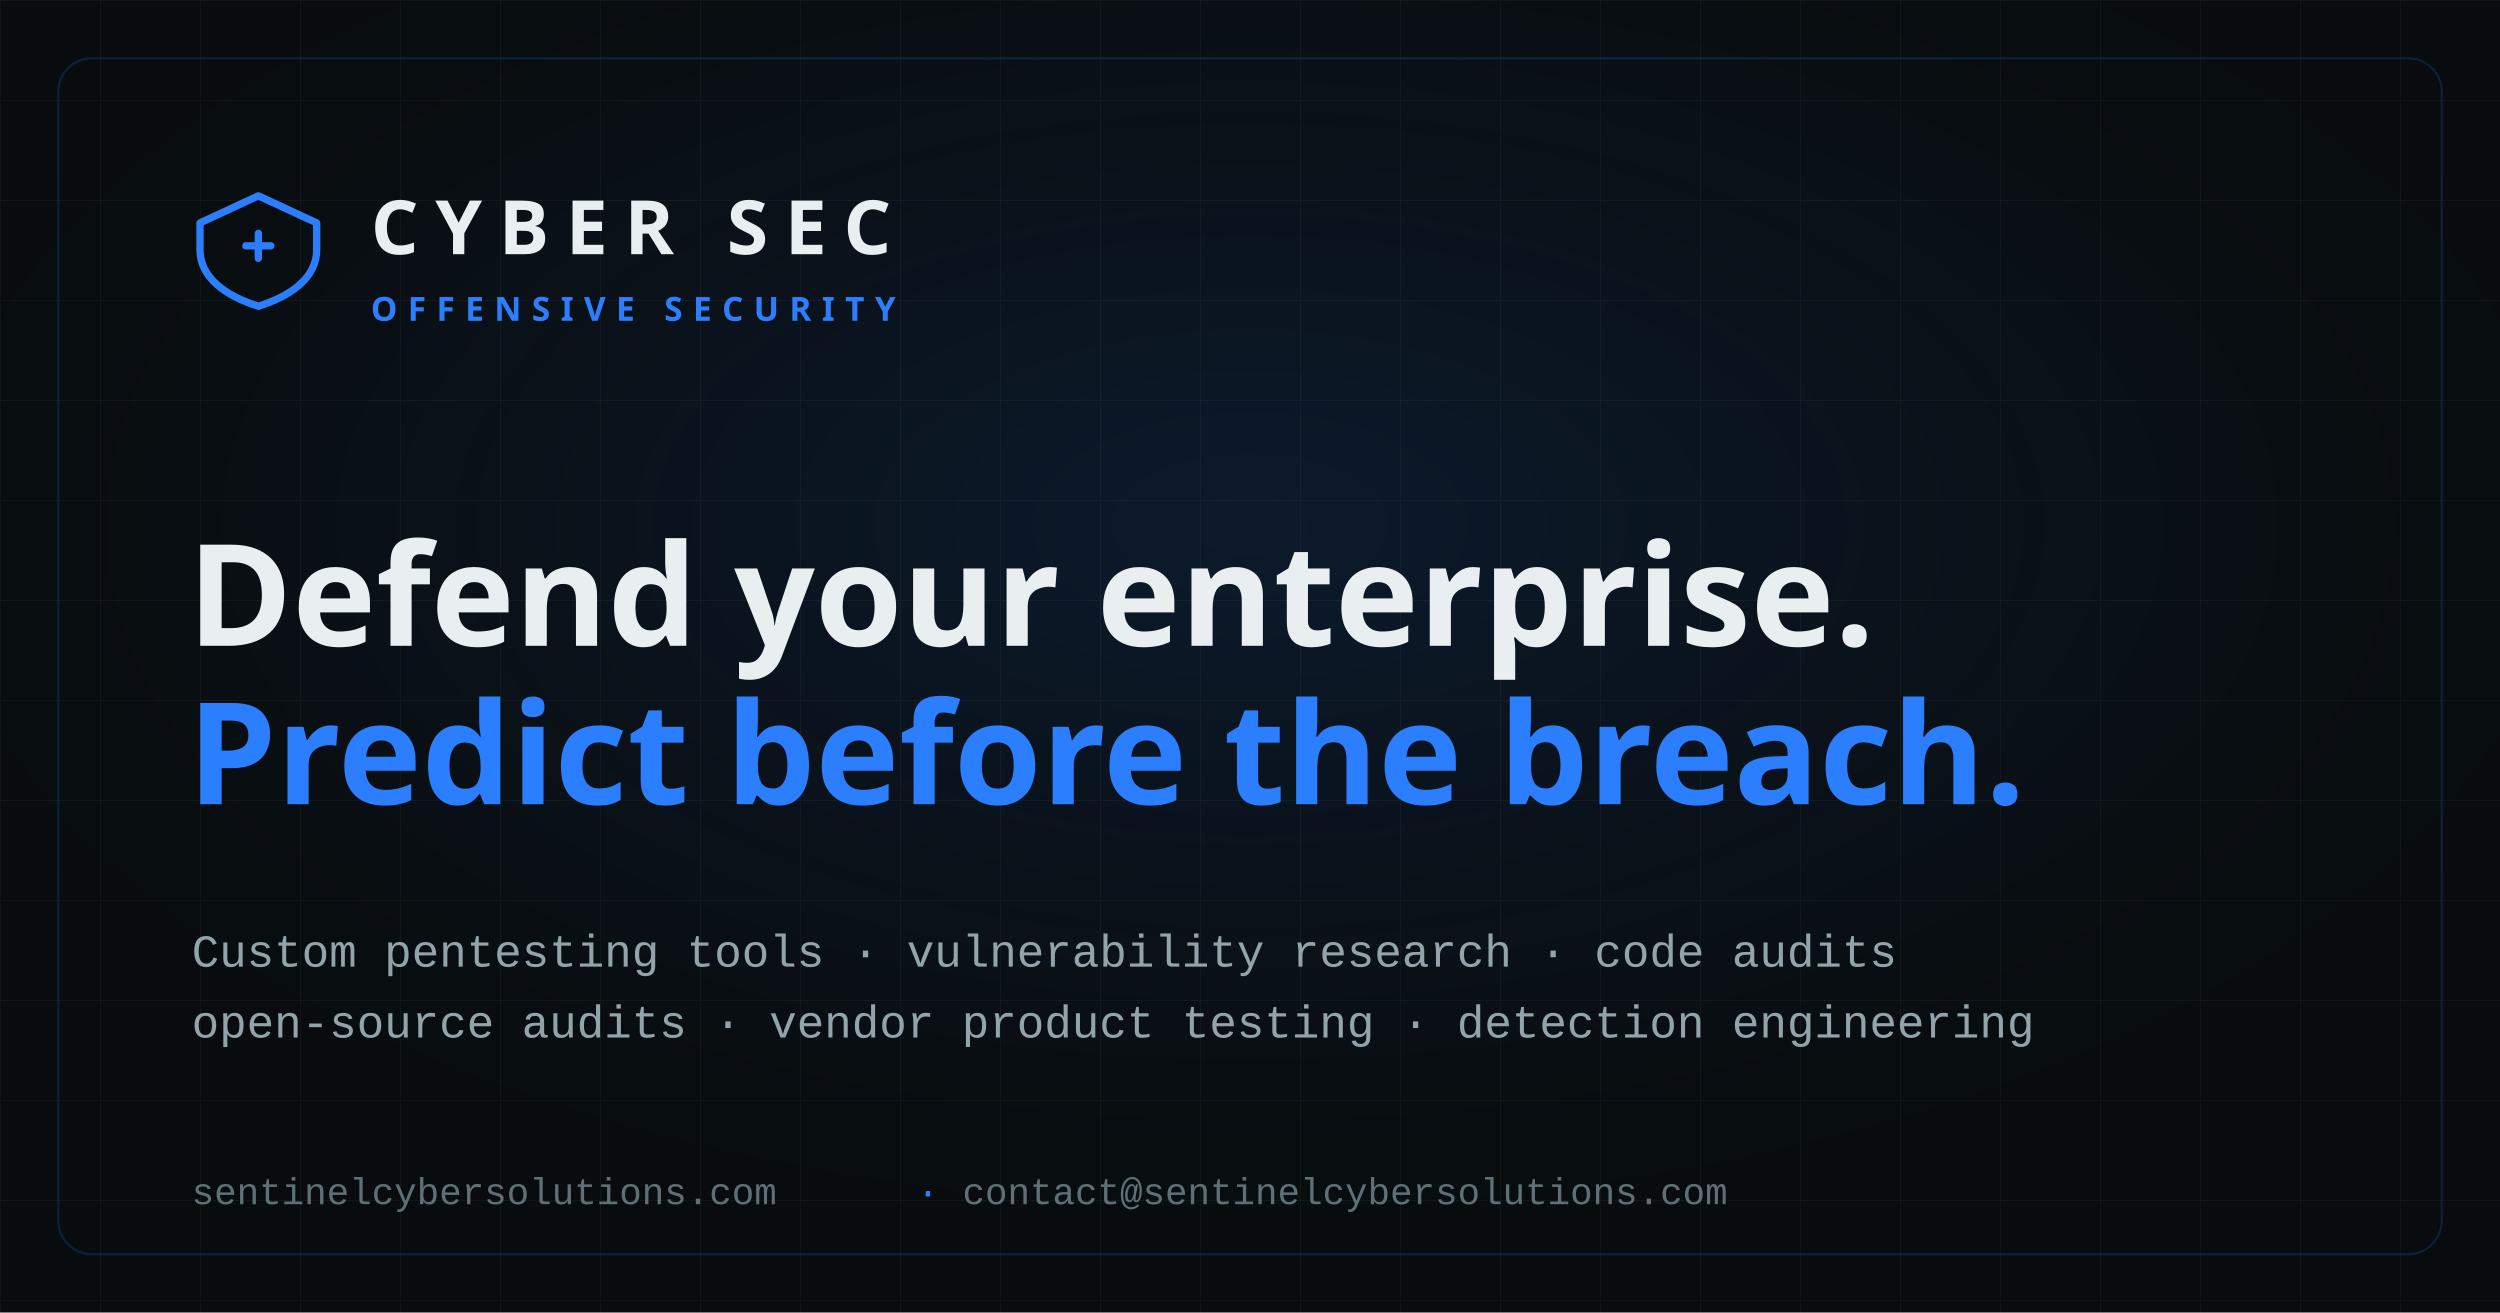
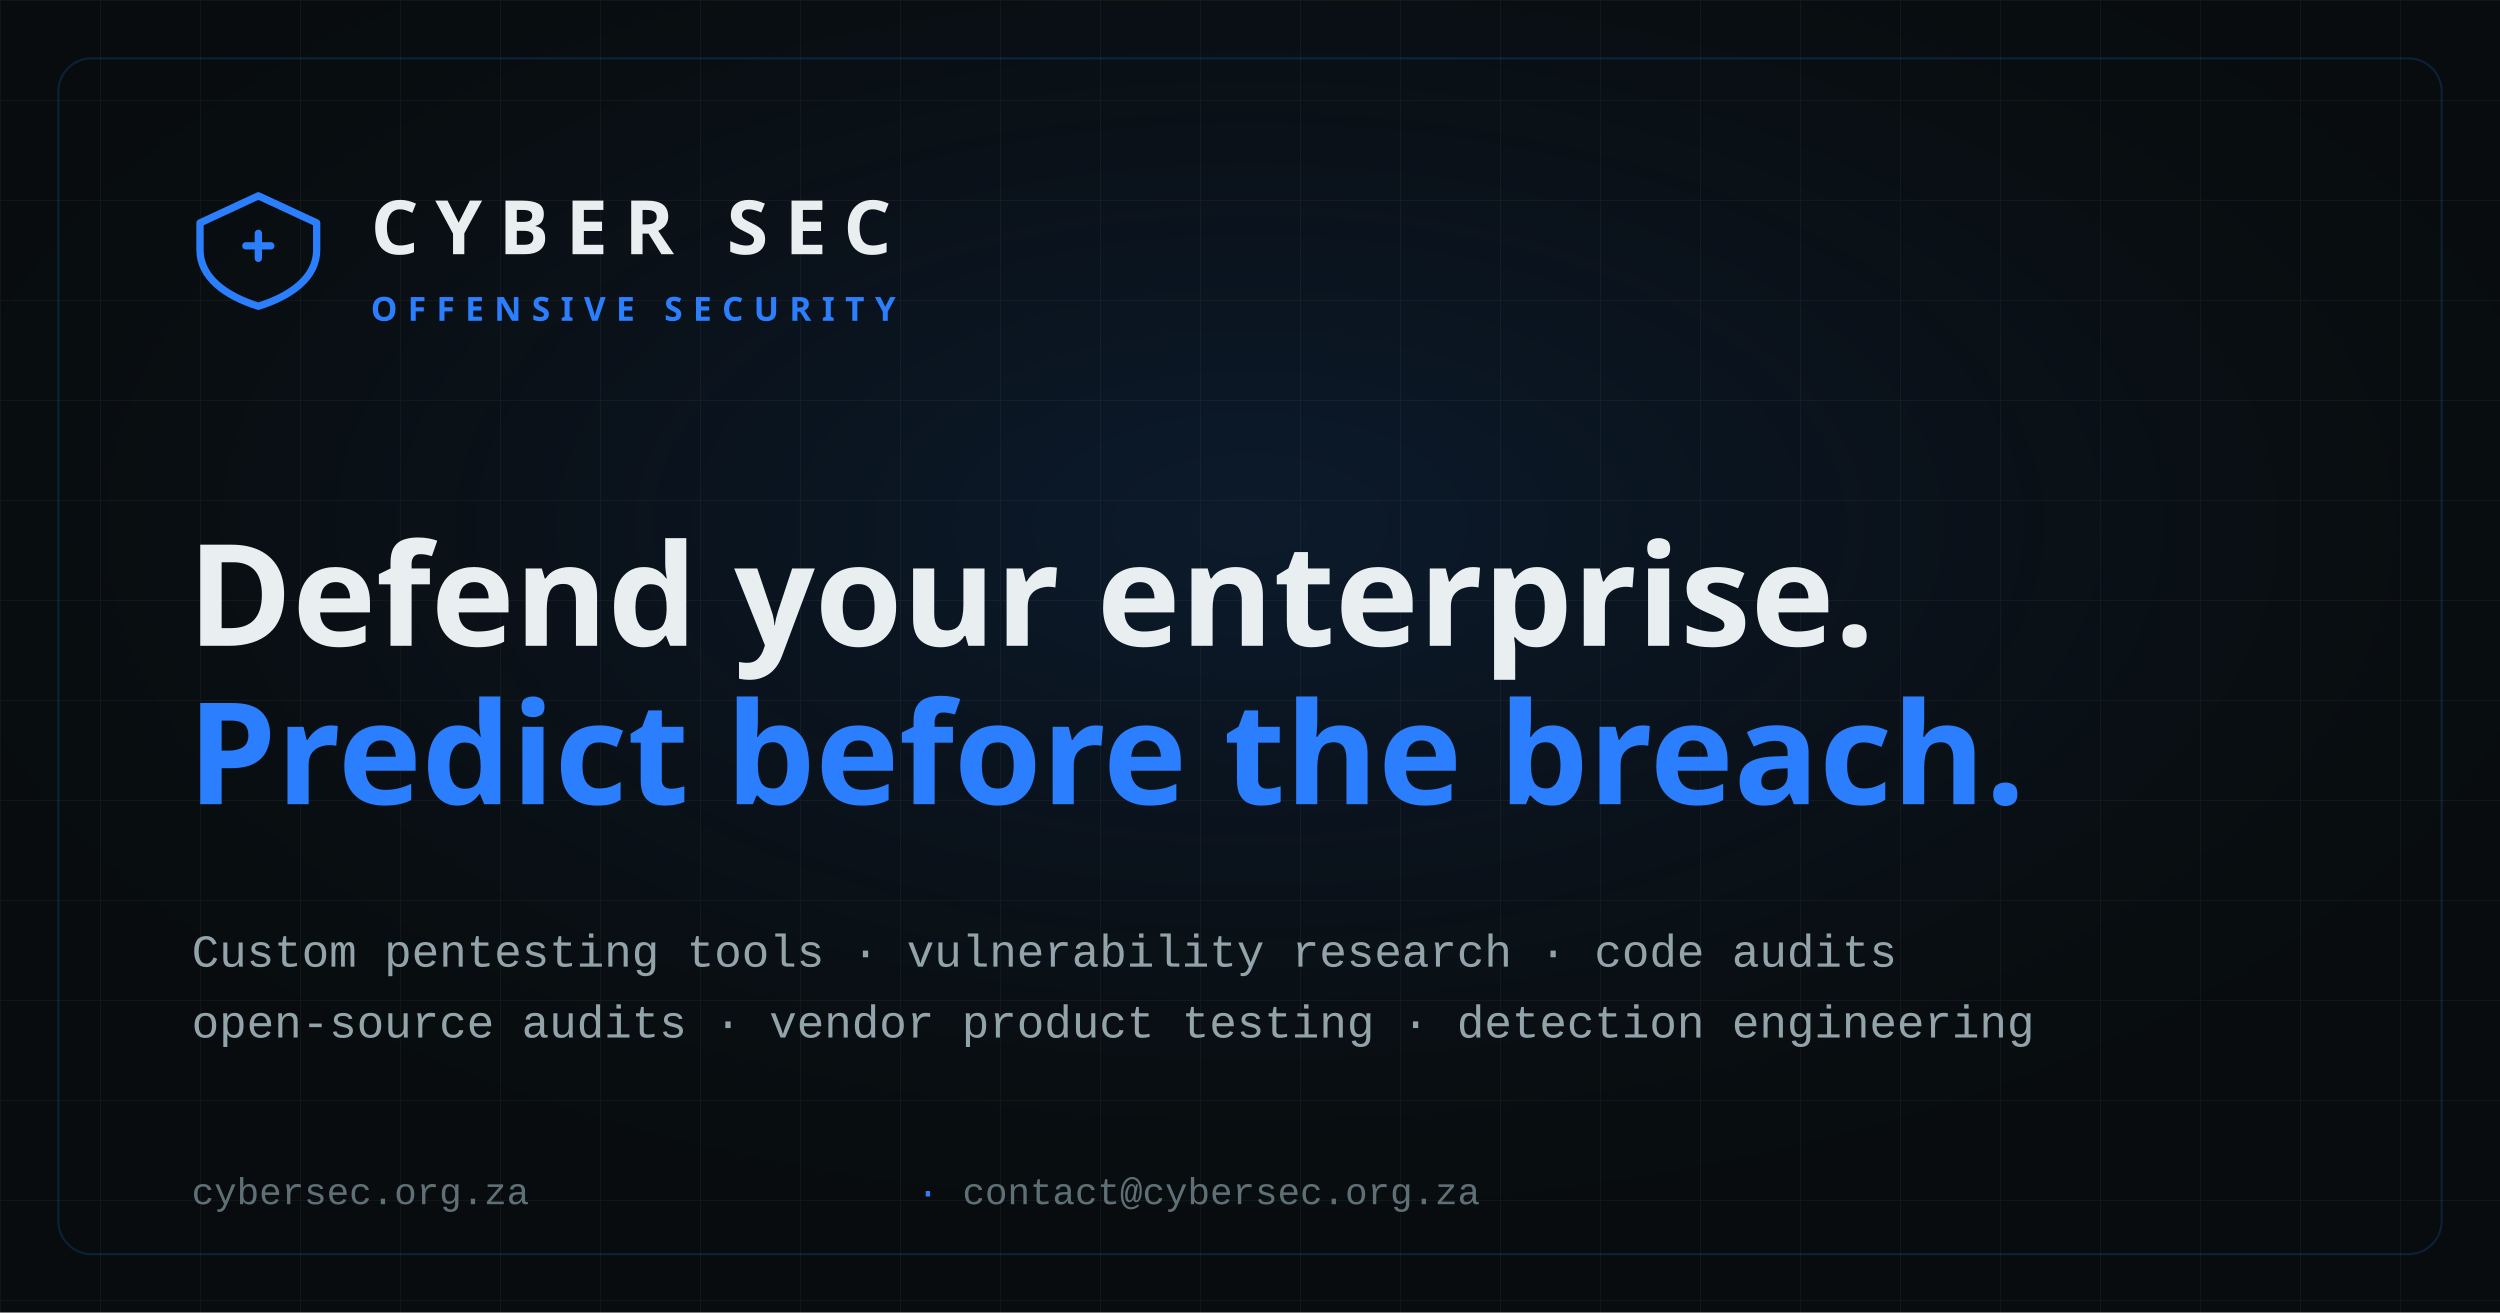
<svg xmlns="http://www.w3.org/2000/svg" width="1200" height="630" viewBox="0 0 1200 630" font-family="'Chakra Petch','Courier New',monospace">
  <defs>
    <radialGradient id="glow" cx="50%" cy="40%" r="60%">
      <stop offset="0%" stop-color="#2b7fff" stop-opacity=".12" />
      <stop offset="60%" stop-color="#2b7fff" stop-opacity=".03" />
      <stop offset="100%" stop-color="#080c0e" stop-opacity="0" />
    </radialGradient>
    <pattern id="grid" width="48" height="48" patternUnits="userSpaceOnUse">
      <path d="M48 0H0V48" fill="none" stroke="#ffffff" stroke-opacity=".04" stroke-width="1" />
    </pattern>
  </defs>
  <rect width="1200" height="630" fill="#080c0e" />
  <rect width="1200" height="630" fill="url(#grid)" />
  <rect width="1200" height="630" fill="url(#glow)" />
  <rect x="28" y="28" width="1144" height="574" rx="16" fill="none" stroke="#2b7fff" stroke-opacity=".18" />
  <g transform="translate(92,92)" fill="none" stroke="#2b7fff" stroke-width="3.5" stroke-linejoin="round">
    <path d="M32 2L60 15v13c0 13-12 22-28 27C16 50 4 41 4 28V15Z" />
    <path d="M32 20v12M26 26h12" stroke-linecap="round" />
  </g>
  <text x="178" y="122" fill="#e9eff0" font-size="36" letter-spacing="8" font-family="'Chakra Petch',sans-serif" font-weight="700">CYBER SEC</text>
  <text x="178" y="154" fill="#2b7fff" font-size="16" letter-spacing="5" font-family="'Chakra Petch',sans-serif" font-weight="600">OFFENSIVE SECURITY</text>
  <text x="90" y="310" fill="#e9eff0" font-size="68" font-family="'Chakra Petch',sans-serif" font-weight="700">Defend your enterprise.</text>
  <text x="90" y="386" fill="#2b7fff" font-size="68" font-family="'Chakra Petch',sans-serif" font-weight="700">Predict before the breach.</text>
  <text x="92" y="464" fill="#93a3aa" font-size="22">Custom pentesting tools · vulnerability research · code audits</text>
  <text x="92" y="498" fill="#93a3aa" font-size="22">open-source audits · vendor product testing · detection engineering</text>
  <g font-size="18" fill="#5f6f76">
-     <text x="92" y="578">sentinelcybersolutions.com</text>
+     <text x="92" y="578">cybersec.org.za</text>
    <text x="440" y="578" fill="#2b7fff">·</text>
-     <text x="462" y="578">contact@sentinelcybersolutions.com</text>
+     <text x="462" y="578">contact@cybersec.org.za</text>
  </g>
</svg>
